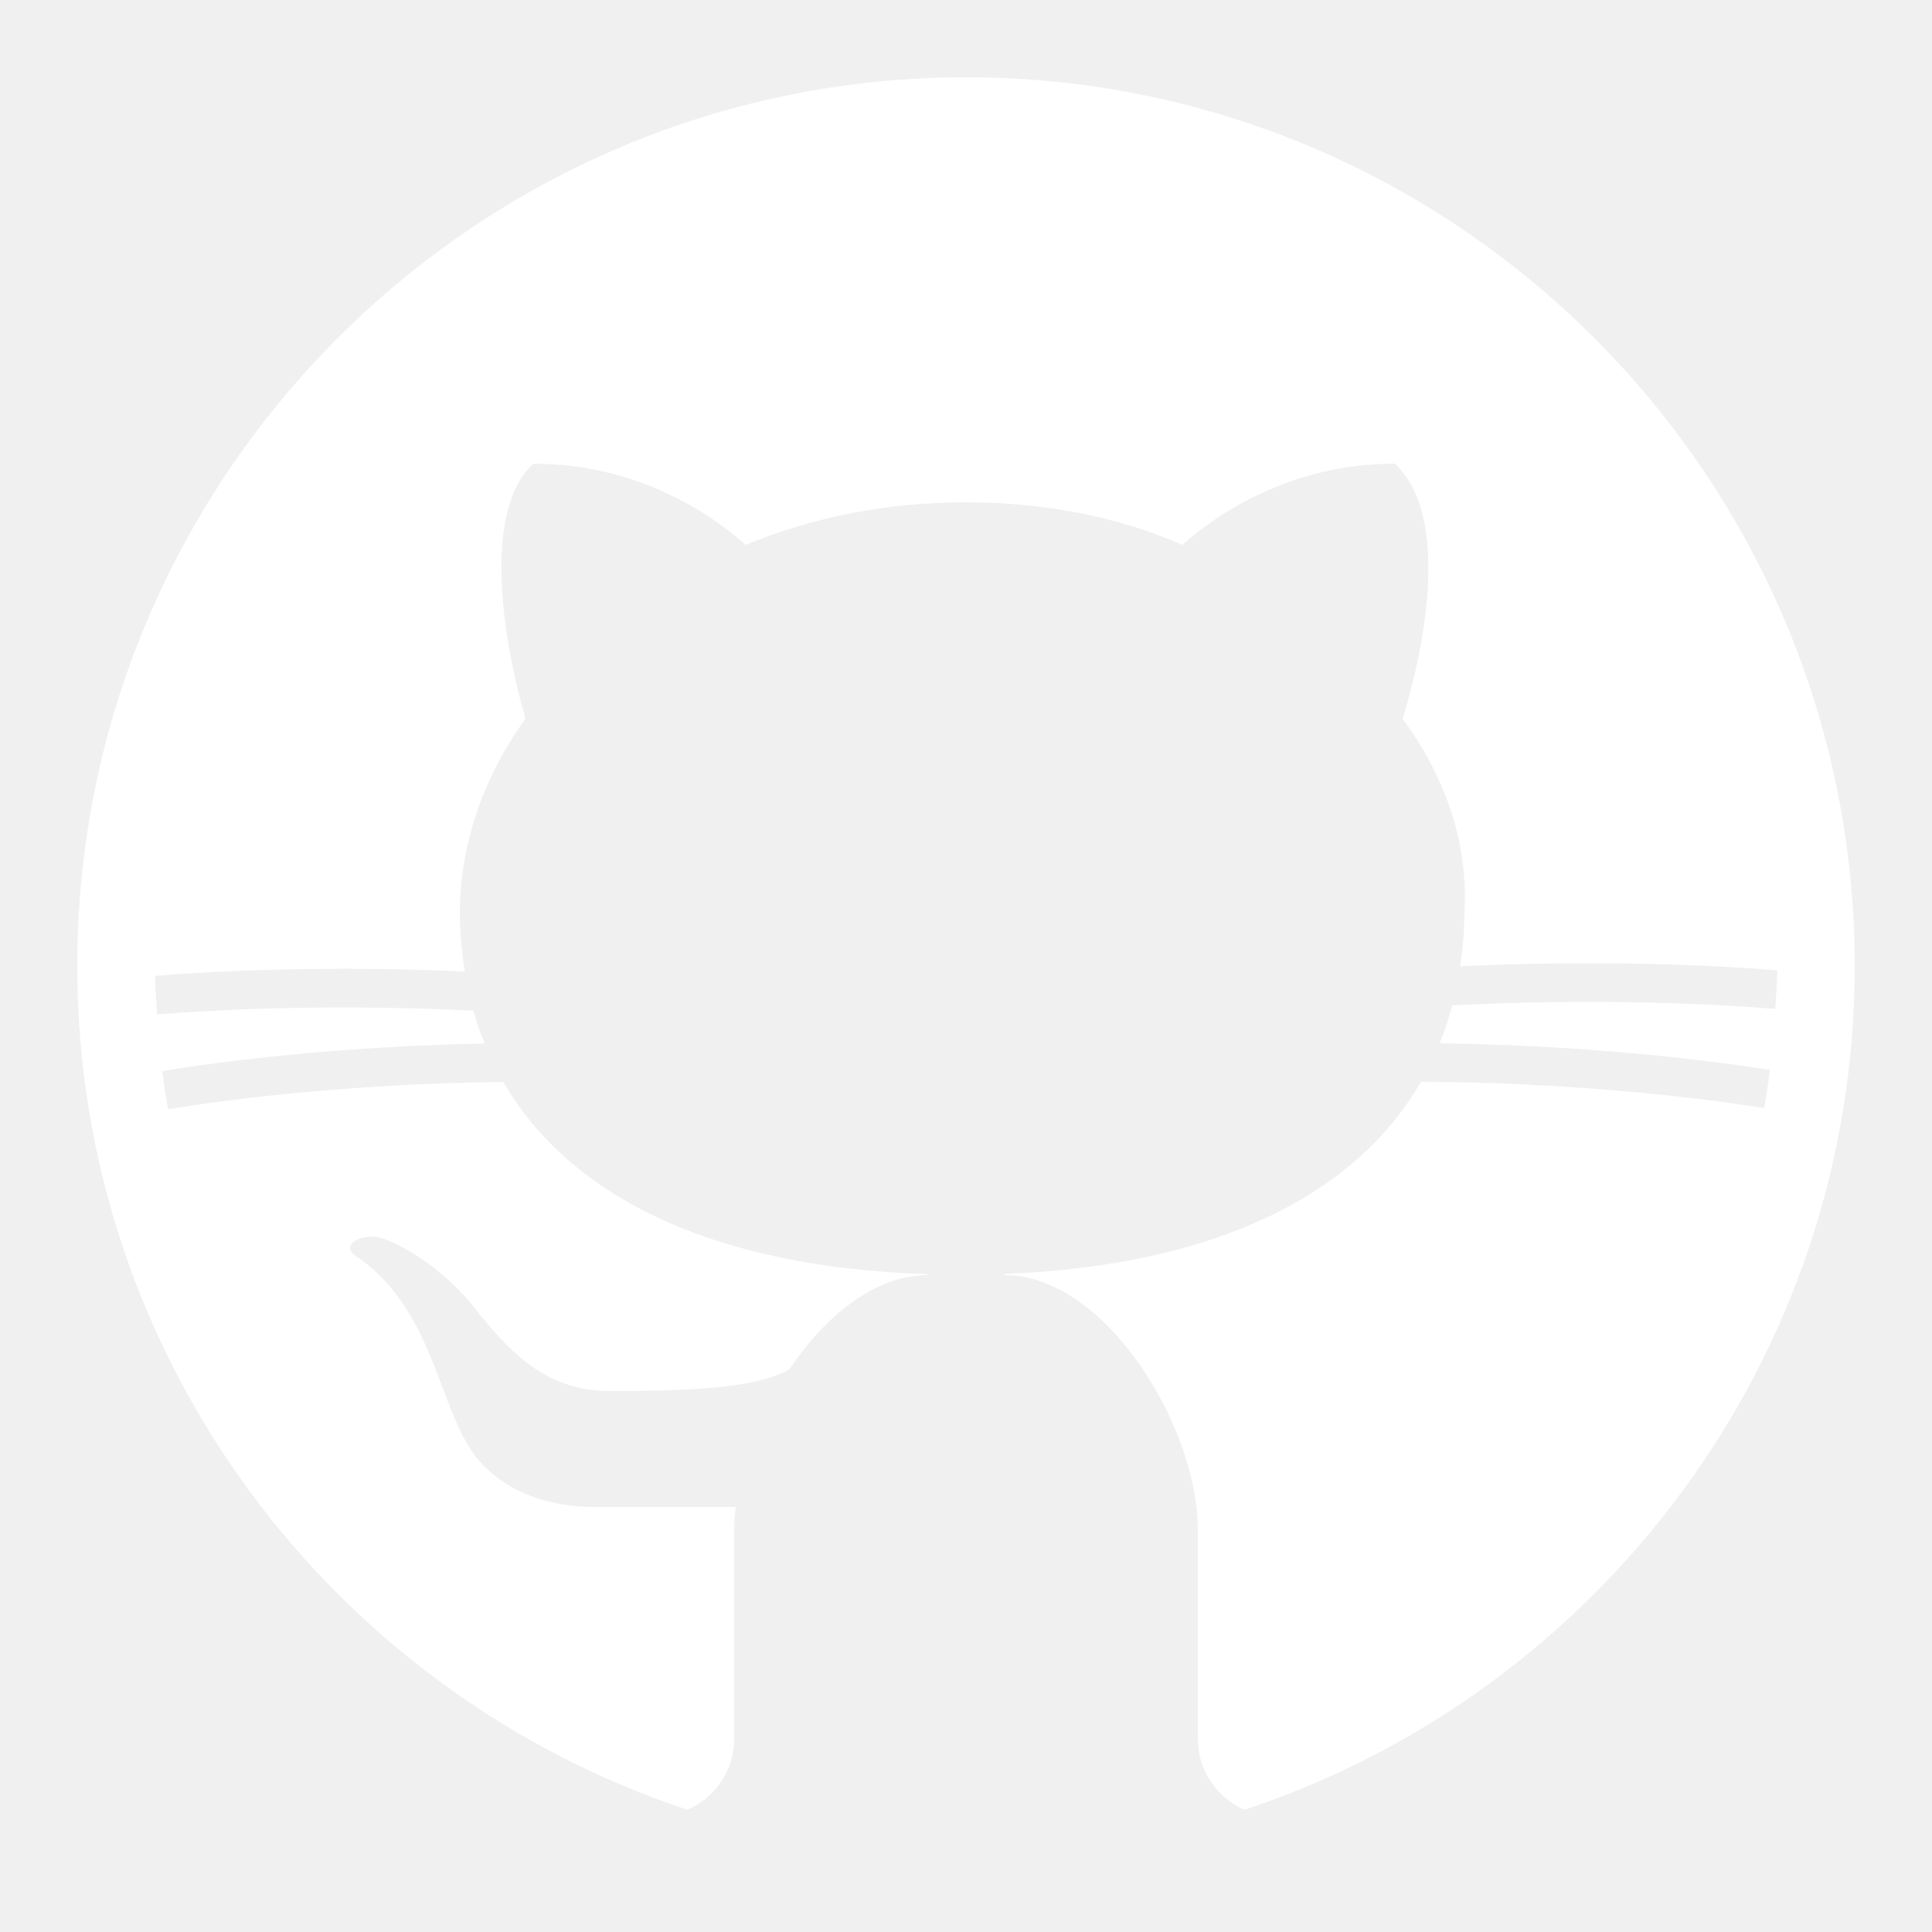
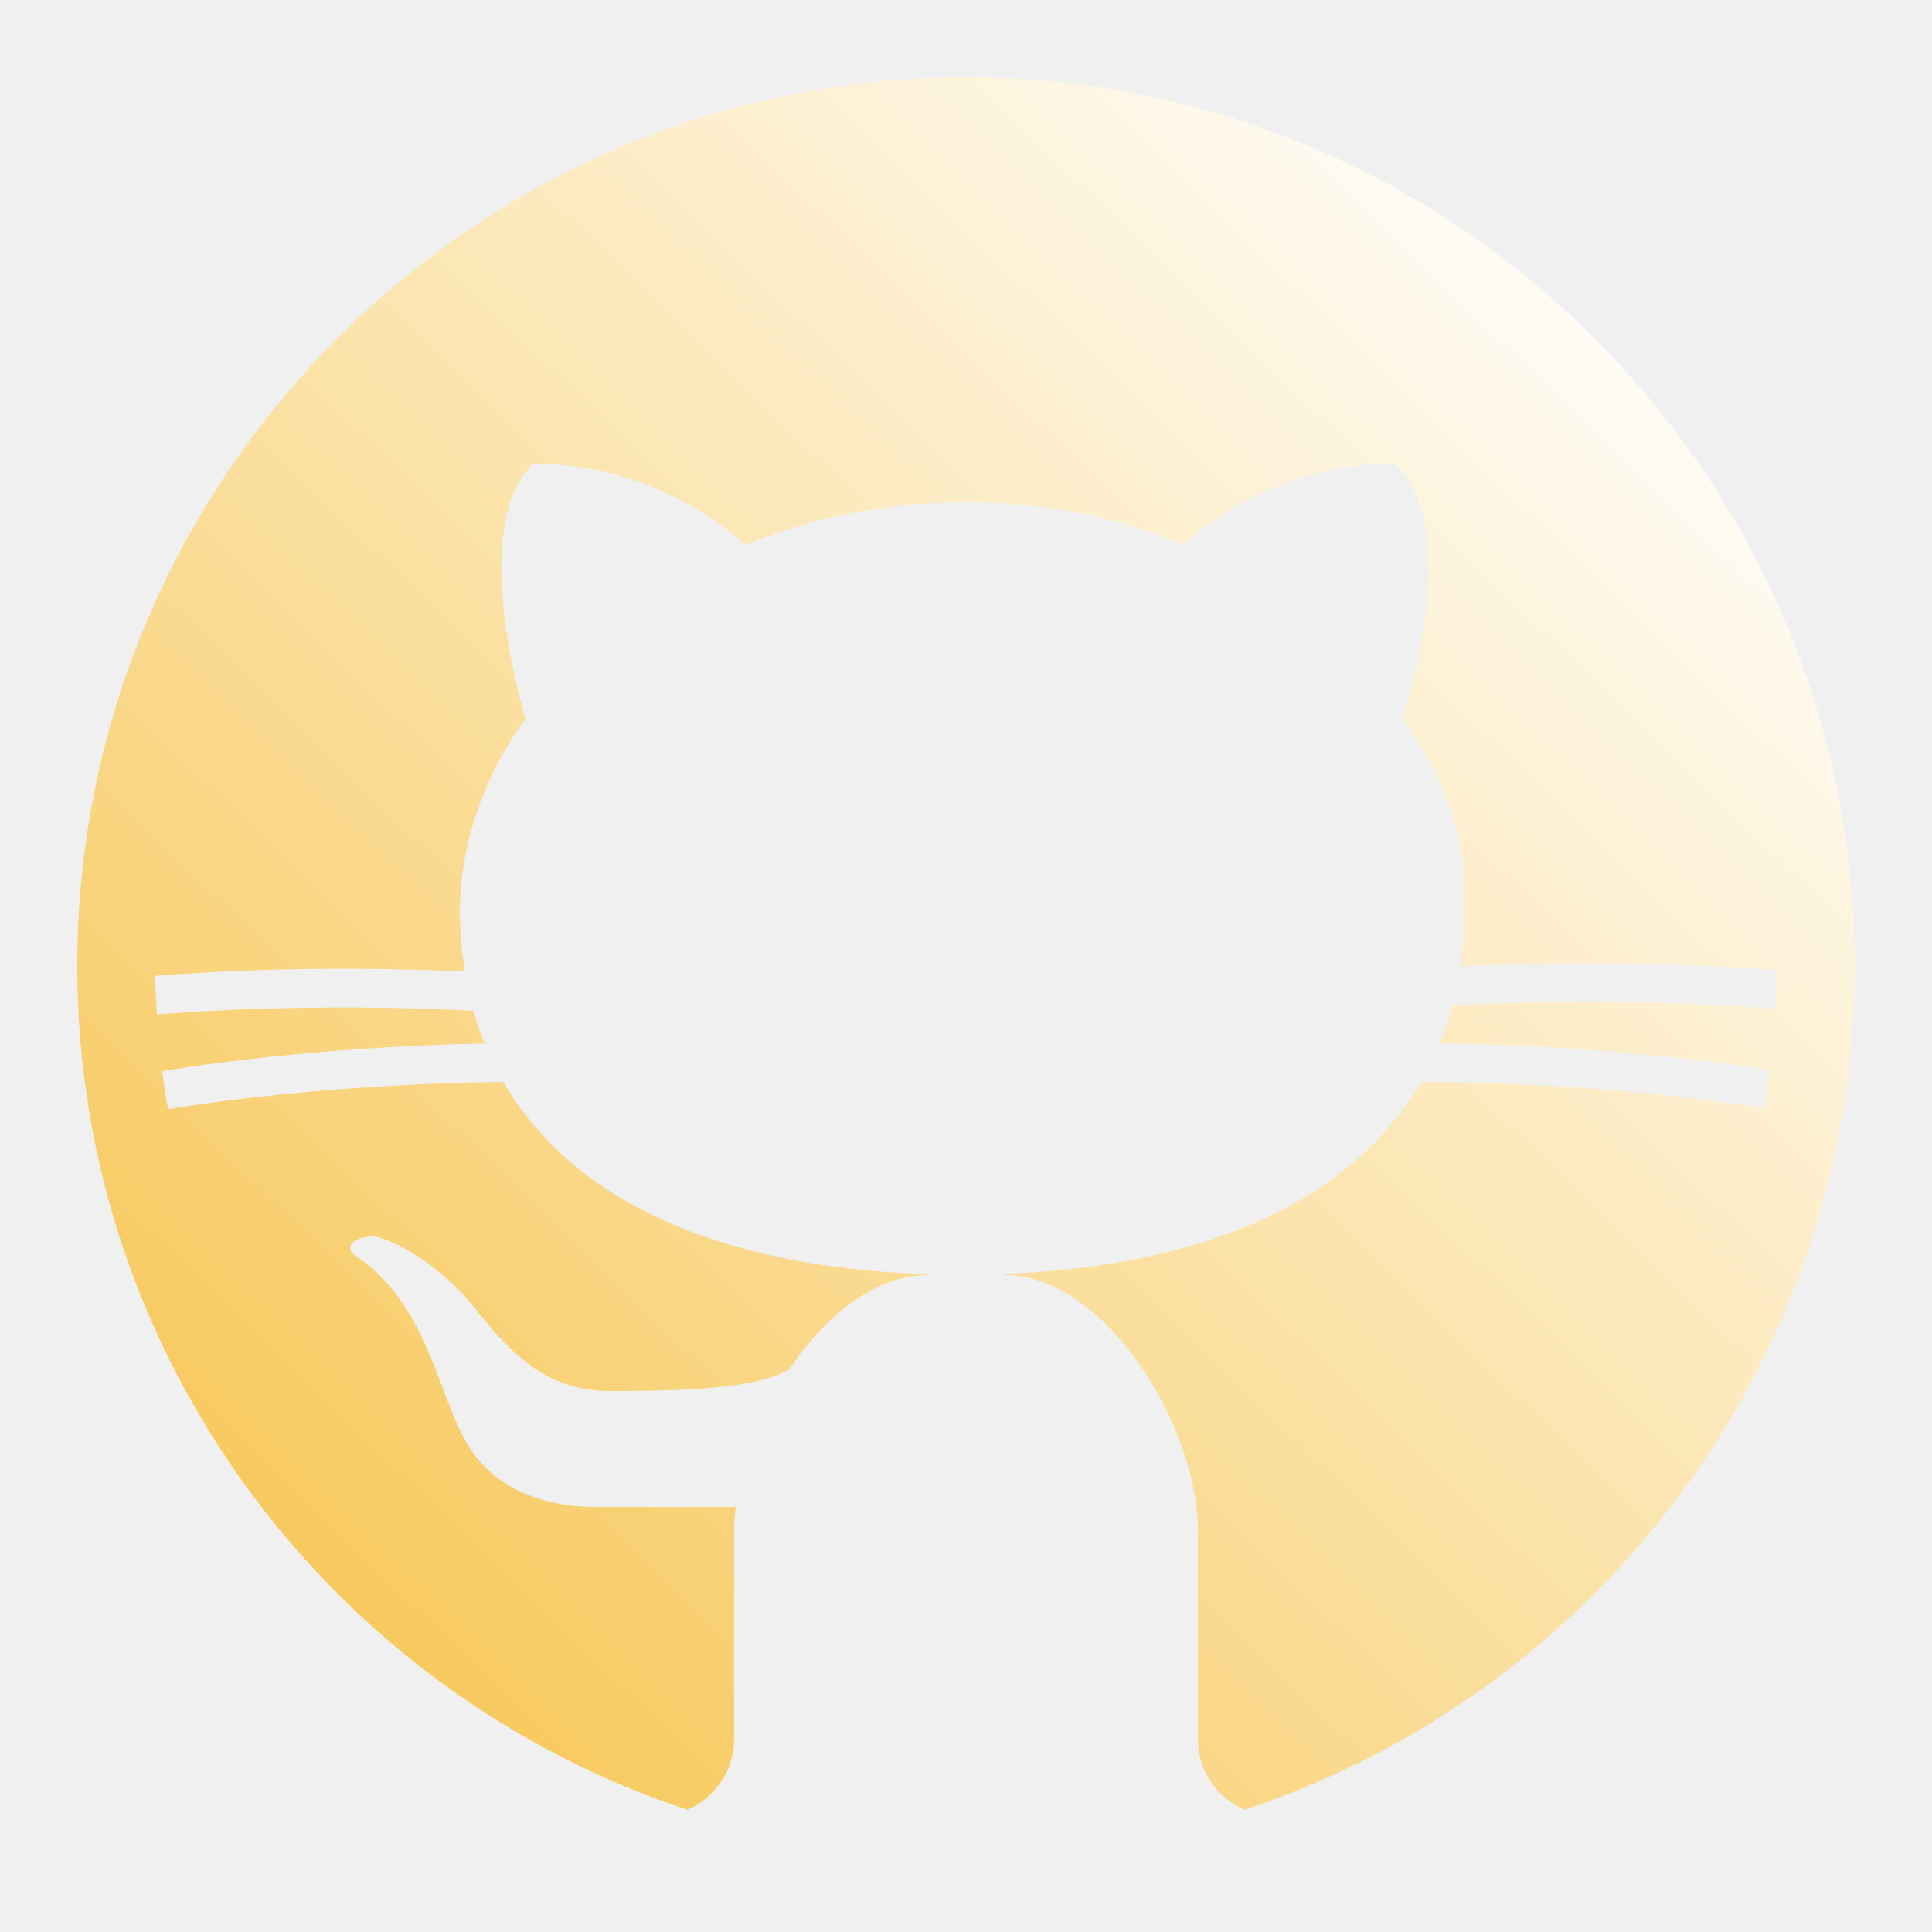
- <svg xmlns="http://www.w3.org/2000/svg" viewBox="0 0 50 50" width="50px" height="50px" fill="white">
+ <svg xmlns="http://www.w3.org/2000/svg" viewBox="0 0 50 50" width="50px" height="50px" fill="url(#iconGradient)" d="...">
+   <defs>
+     <linearGradient id="iconGradient" x1="0%" y1="100%" x2="100%" y2="0%">
+       <stop offset="0%" style="stop-color:#f6c041;stop-opacity:1" />
+       <stop offset="90%" style="stop-color:white;stop-opacity:1" />
+     </linearGradient>
+   </defs>
  <path d="M17.791,46.836C18.502,46.53,19,45.823,19,45v-5.4c0-0.197,0.016-0.402,0.041-0.61C19.027,38.994,19.014,38.997,19,39 c0,0-3,0-3.6,0c-1.5,0-2.8-0.6-3.4-1.8c-0.7-1.3-1-3.5-2.8-4.7C8.9,32.3,9.1,32,9.7,32c0.6,0.1,1.9,0.9,2.7,2c0.9,1.1,1.8,2,3.4,2 c2.487,0,3.82-0.125,4.622-0.555C21.356,34.056,22.649,33,24,33v-0.025c-5.668-0.182-9.289-2.066-10.975-4.975 c-3.665,0.042-6.856,0.405-8.677,0.707c-0.058-0.327-0.108-0.656-0.151-0.987c1.797-0.296,4.843-0.647,8.345-0.714 c-0.112-0.276-0.209-0.559-0.291-0.849c-3.511-0.178-6.541-0.039-8.187,0.097c-0.02-0.332-0.047-0.663-0.051-0.999 c1.649-0.135,4.597-0.27,8.018-0.111c-0.079-0.5-0.13-1.011-0.13-1.543c0-1.7,0.6-3.5,1.7-5c-0.5-1.7-1.2-5.3,0.2-6.6 c2.7,0,4.6,1.3,5.5,2.1C21,13.4,22.9,13,25,13s4,0.4,5.6,1.1c0.9-0.8,2.8-2.1,5.5-2.1c1.5,1.4,0.7,5,0.2,6.6c1.1,1.5,1.7,3.2,1.6,5 c0,0.484-0.045,0.951-0.11,1.409c3.499-0.172,6.527-0.034,8.204,0.102c-0.002,0.337-0.033,0.666-0.051,0.999 c-1.671-0.138-4.775-0.28-8.359-0.089c-0.089,0.336-0.197,0.663-0.325,0.98c3.546,0.046,6.665,0.389,8.548,0.689 c-0.043,0.332-0.093,0.661-0.151,0.987c-1.912-0.306-5.171-0.664-8.879-0.682C35.112,30.873,31.557,32.75,26,32.969V33 c2.6,0,5,3.9,5,6.6V45c0,0.823,0.498,1.53,1.209,1.836C41.37,43.804,48,35.164,48,25C48,12.318,37.683,2,25,2S2,12.318,2,25 C2,35.164,8.63,43.804,17.791,46.836z" />
</svg>
